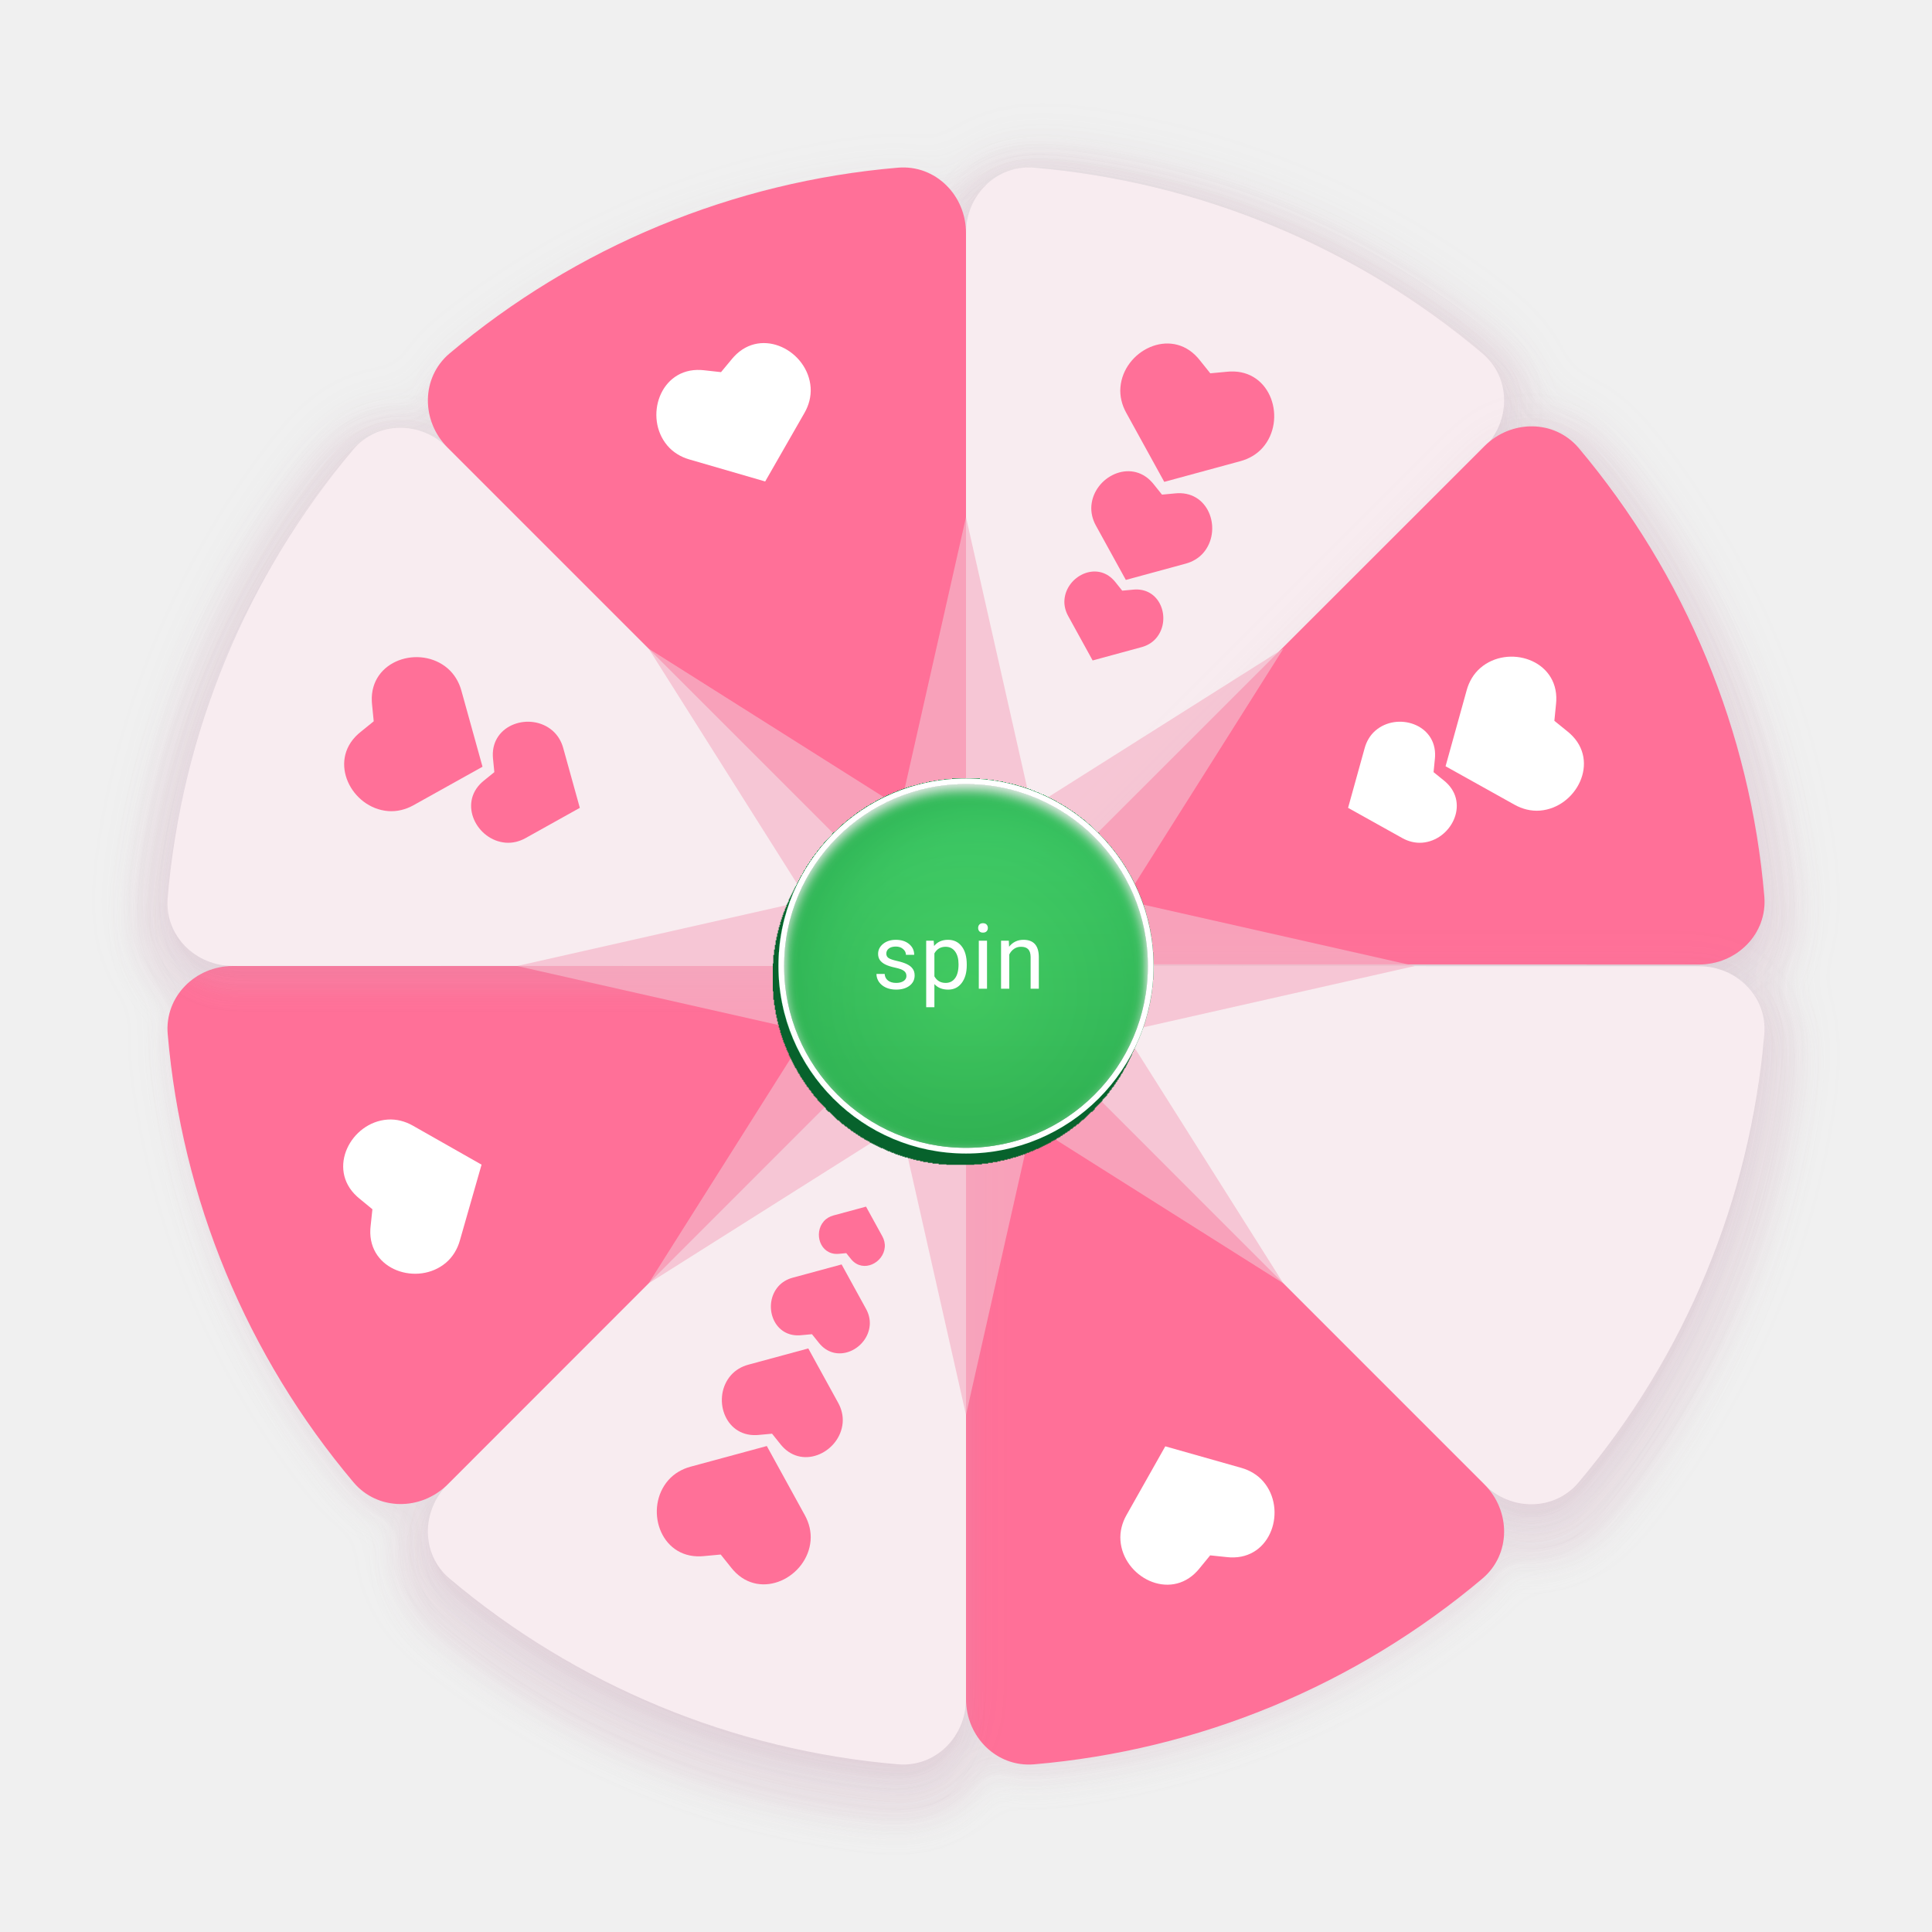
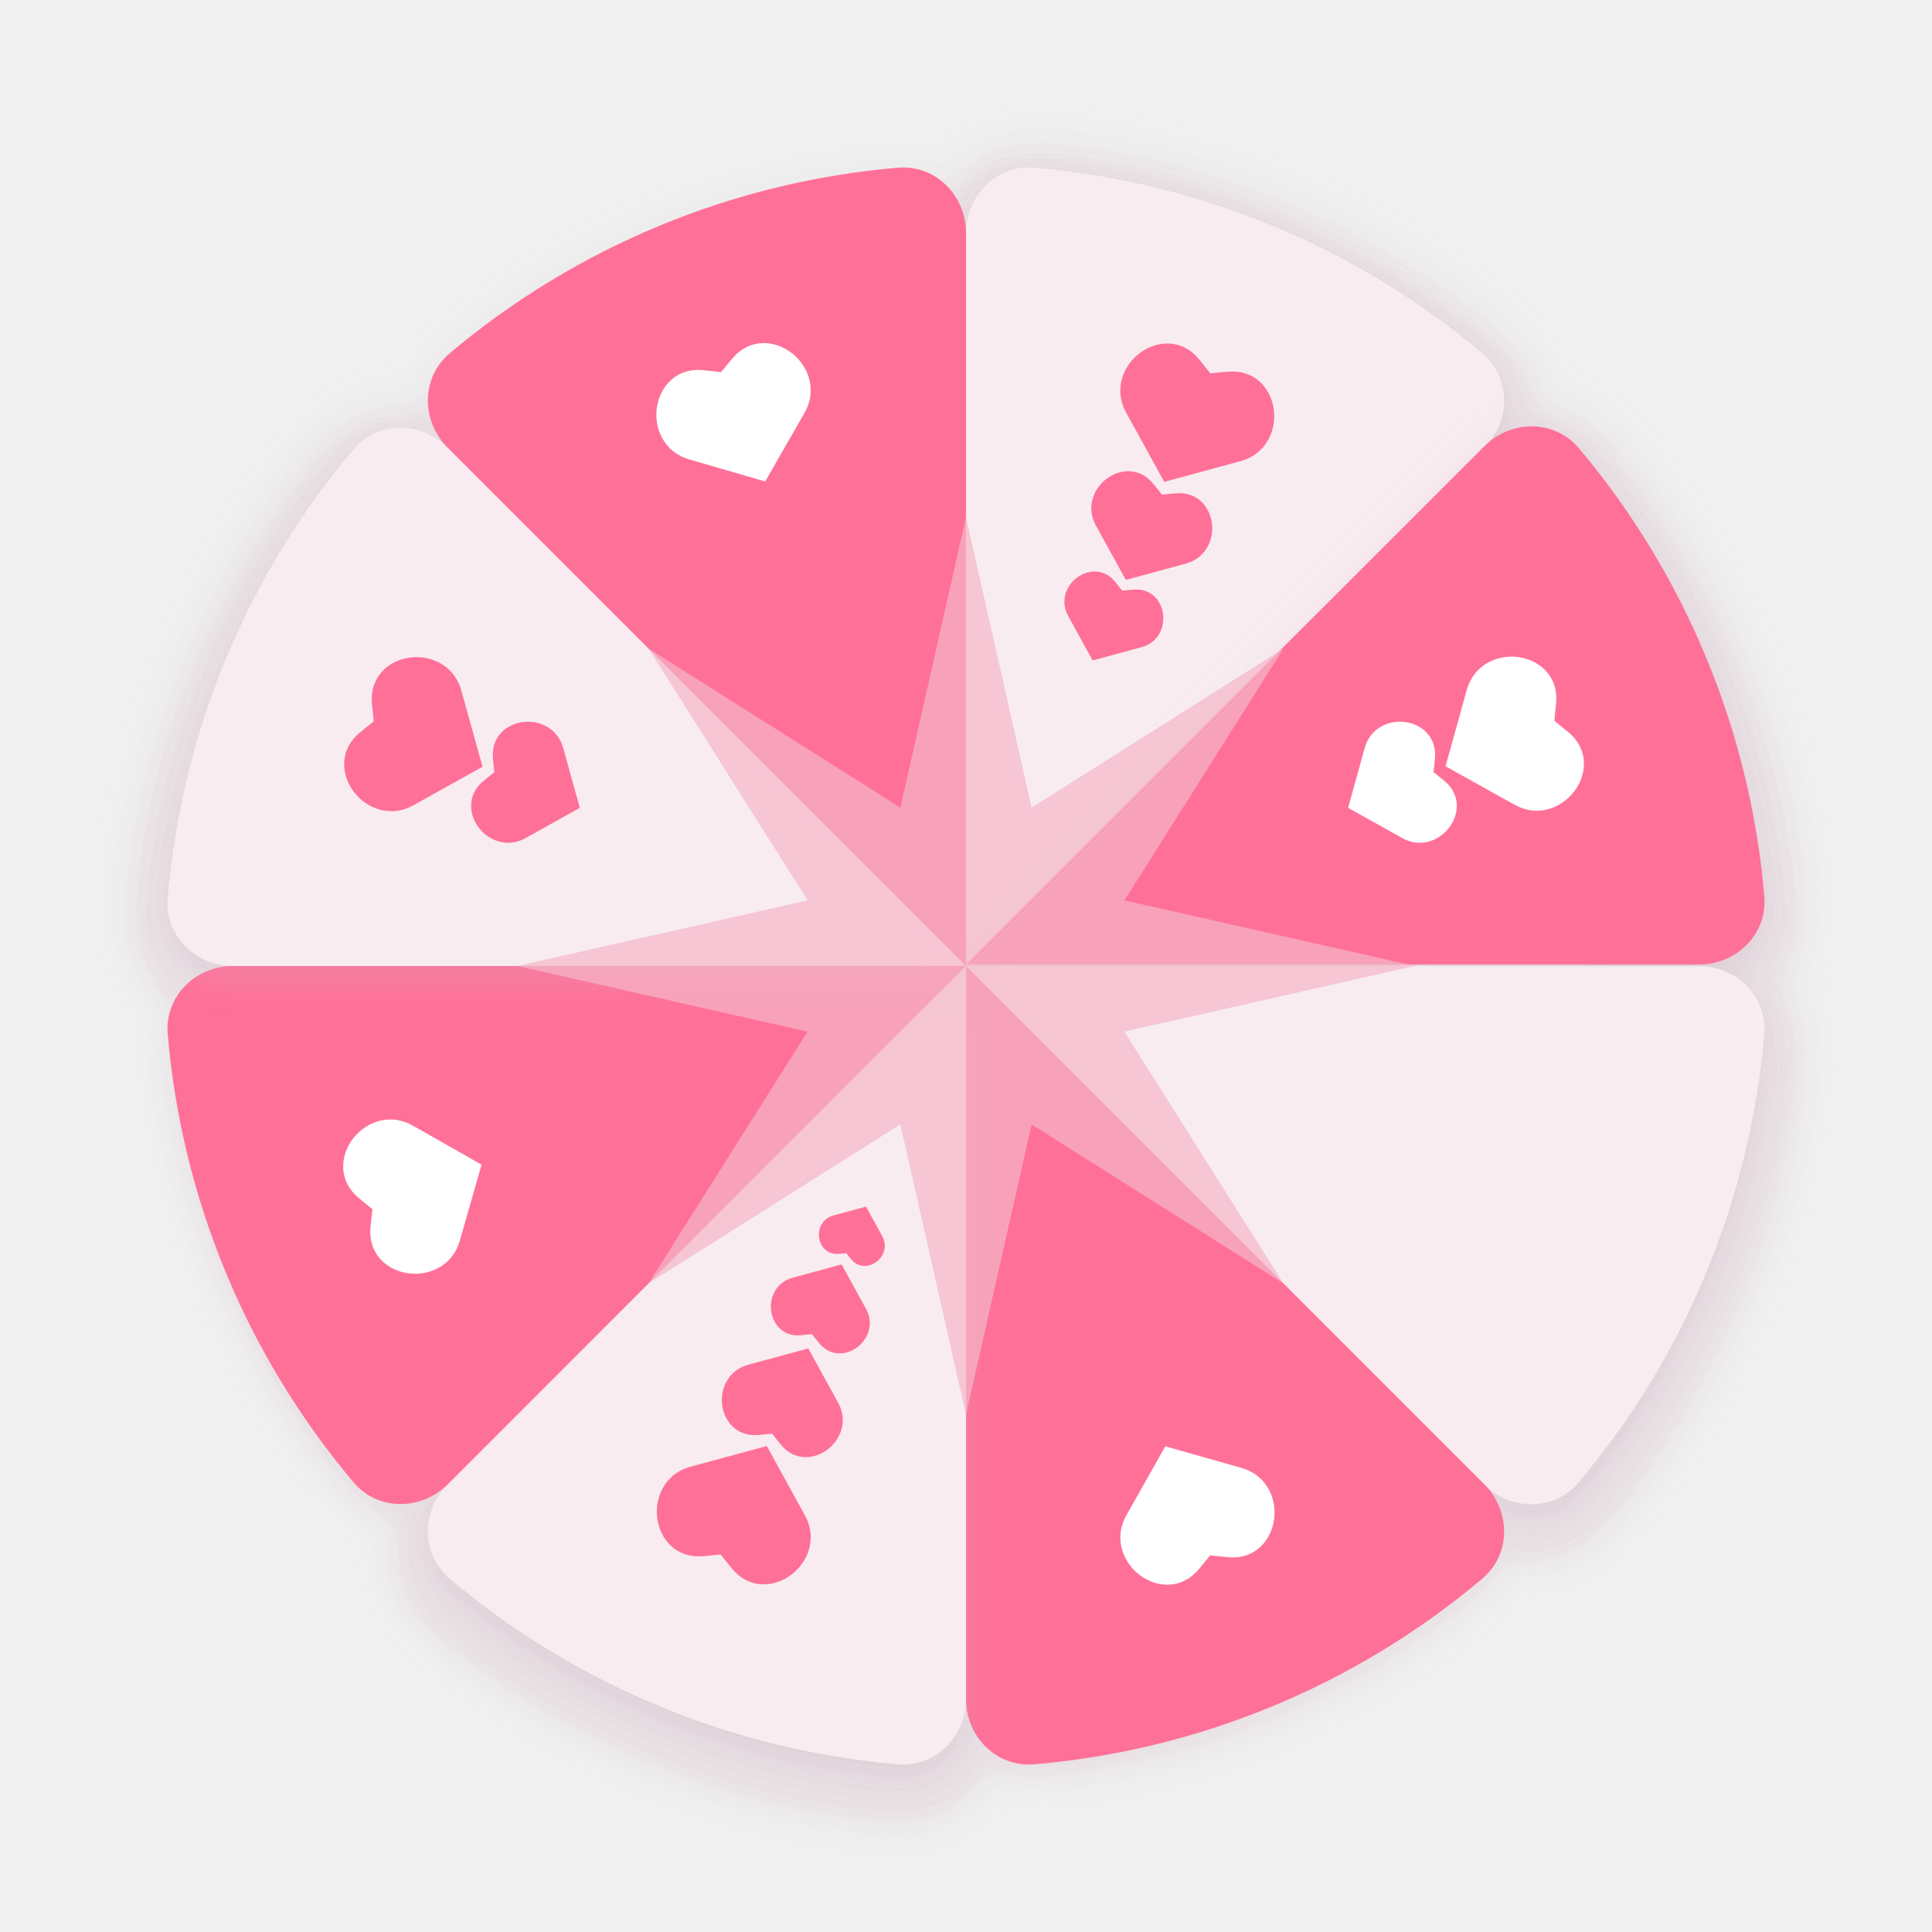
<svg xmlns="http://www.w3.org/2000/svg" width="340" height="340" viewBox="0 0 340 340" fill="none">
  <g filter="url(#filter0_ddd)">
    <g filter="url(#filter1_ddd)">
      <path d="M170 41C170 34.373 175.382 28.947 181.985 29.51C196.395 30.74 210.553 34.181 223.958 39.733C237.363 45.285 249.808 52.864 260.866 62.184C265.934 66.455 265.903 74.097 261.217 78.783L170 170L170 41Z" fill="#F8ECF0" />
    </g>
    <path fill-rule="evenodd" clip-rule="evenodd" d="M204.889 84.799L198.178 72.606C197.438 71.261 197.044 69.714 197.176 68.15C197.718 61.726 205.921 57.527 210.757 62.93C210.869 63.055 210.978 63.184 211.085 63.318L212.991 65.696L216.024 65.413C216.195 65.397 216.364 65.386 216.531 65.379C223.777 65.1 226.461 73.916 222.22 78.771C221.187 79.953 219.801 80.745 218.321 81.148L204.889 84.799Z" fill="#FF7098" />
    <path fill-rule="evenodd" clip-rule="evenodd" d="M192.286 116.228L187.971 108.389C187.496 107.525 187.242 106.53 187.327 105.525C187.676 101.396 192.949 98.696 196.058 102.169C196.13 102.25 196.2 102.333 196.269 102.419L197.494 103.947L199.444 103.765C199.554 103.755 199.662 103.748 199.77 103.743C204.428 103.564 206.153 109.231 203.427 112.352C202.763 113.112 201.872 113.622 200.92 113.881L192.286 116.228Z" fill="#FF7098" />
    <path fill-rule="evenodd" clip-rule="evenodd" d="M198.127 102.057L192.853 92.476C192.272 91.42 191.962 90.204 192.066 88.975C192.492 83.928 198.938 80.629 202.737 84.874C202.825 84.972 202.911 85.073 202.995 85.178L204.492 87.046L206.876 86.824C207.01 86.812 207.142 86.803 207.274 86.798C212.967 86.578 215.076 93.505 211.744 97.32C210.933 98.249 209.843 98.871 208.68 99.187L198.127 102.057Z" fill="#FF7098" />
    <g filter="url(#filter2_ddd)">
      <path d="M299 169.738C305.628 169.74 311.055 164.36 310.493 157.756C309.268 143.347 305.831 129.187 300.282 115.78C294.734 102.374 287.159 89.927 277.842 78.866C273.573 73.797 265.93 73.826 261.243 78.511L170 169.702L299 169.738Z" fill="#FF7098" />
    </g>
    <path fill-rule="evenodd" clip-rule="evenodd" d="M254.396 134.849L258.12 121.438C258.531 119.96 259.33 118.578 260.518 117.552C265.396 113.337 274.198 116.069 273.879 123.313C273.871 123.481 273.86 123.649 273.843 123.82L273.543 126.852L275.91 128.77C276.043 128.878 276.172 128.988 276.296 129.101C281.673 133.966 277.429 142.146 271.003 142.653C269.438 142.777 267.893 142.374 266.553 141.627L254.396 134.849Z" fill="white" />
    <path fill-rule="evenodd" clip-rule="evenodd" d="M237.24 142.167L240.166 131.63C240.489 130.469 241.117 129.383 242.05 128.576C245.883 125.265 252.798 127.411 252.548 133.103C252.542 133.235 252.533 133.367 252.519 133.501L252.284 135.884L254.144 137.391C254.248 137.475 254.349 137.562 254.447 137.65C258.672 141.473 255.337 147.9 250.288 148.299C249.059 148.396 247.845 148.08 246.792 147.493L237.24 142.167Z" fill="white" />
    <g filter="url(#filter3_ddd)">
      <path d="M299 170.036C305.627 170.038 311.051 175.422 310.486 182.025C309.253 196.434 305.808 210.592 300.252 223.995C294.695 237.398 287.113 249.841 277.79 260.896C273.518 265.963 265.876 265.93 261.191 261.242L170 170L299 170.036Z" fill="#F8ECF0" />
    </g>
    <path d="M170 299C170 305.627 175.382 311.053 181.986 310.49C196.395 309.26 210.554 305.819 223.958 300.267C237.363 294.715 249.808 287.136 260.866 277.816C265.934 273.545 265.903 265.903 261.217 261.217L170 170V299Z" fill="#FF7098" />
    <path fill-rule="evenodd" clip-rule="evenodd" d="M205.071 254.529L218.463 258.324C219.939 258.742 221.317 259.549 222.337 260.742C226.526 265.642 223.748 274.429 216.506 274.072C216.338 274.064 216.17 274.051 215.999 274.033L212.969 273.718L211.038 276.075C210.93 276.208 210.819 276.336 210.706 276.46C205.813 281.811 197.655 277.525 197.181 271.096C197.065 269.53 197.476 267.987 198.23 266.651L205.071 254.529Z" fill="white" />
    <g filter="url(#filter4_ddd)">
      <path d="M170 299C170 305.627 164.618 311.053 158.014 310.49C143.605 309.26 129.446 305.819 116.042 300.267C102.637 294.715 90.192 287.136 79.134 277.816C74.066 273.545 74.097 265.903 78.783 261.217L170 170V299Z" fill="#F8ECF0" />
    </g>
    <path fill-rule="evenodd" clip-rule="evenodd" d="M134.946 254.475L141.65 266.673C142.389 268.017 142.782 269.565 142.649 271.129C142.103 277.552 133.896 281.746 129.064 276.339C128.952 276.214 128.843 276.085 128.736 275.952L126.832 273.573L123.798 273.854C123.628 273.87 123.459 273.88 123.292 273.887C116.046 274.162 113.368 265.344 117.612 260.492C118.645 259.31 120.032 258.519 121.513 258.117L134.946 254.475Z" fill="#FF7098" />
    <path fill-rule="evenodd" clip-rule="evenodd" d="M148.109 222.519L152.418 230.361C152.893 231.226 153.146 232.22 153.06 233.226C152.709 237.355 147.433 240.051 144.327 236.575C144.255 236.495 144.185 236.412 144.116 236.326L142.892 234.797L140.942 234.977C140.832 234.988 140.724 234.995 140.616 234.999C135.958 235.175 134.236 229.507 136.965 226.387C137.629 225.628 138.521 225.119 139.473 224.861L148.109 222.519Z" fill="#FF7098" />
    <path fill-rule="evenodd" clip-rule="evenodd" d="M142.244 237.302L147.511 246.886C148.091 247.942 148.4 249.158 148.296 250.387C147.866 255.434 141.418 258.729 137.622 254.481C137.534 254.383 137.448 254.281 137.364 254.176L135.868 252.307L133.484 252.528C133.35 252.54 133.218 252.549 133.086 252.554C127.393 252.77 125.289 245.841 128.624 242.029C129.436 241.101 130.525 240.479 131.689 240.163L142.244 237.302Z" fill="#FF7098" />
    <path fill-rule="evenodd" clip-rule="evenodd" d="M152.406 212.346L155.279 217.574C155.595 218.15 155.764 218.814 155.707 219.484C155.472 222.237 151.955 224.034 149.885 221.717C149.837 221.663 149.79 221.608 149.744 221.551L148.928 220.531L147.628 220.652C147.555 220.658 147.482 220.663 147.411 220.666C144.305 220.783 143.158 217.004 144.977 214.925C145.419 214.418 146.014 214.079 146.648 213.907L152.406 212.346Z" fill="#FF7098" />
    <path d="M41 169.997C34.373 169.998 28.948 175.382 29.514 181.985C30.747 196.394 34.192 210.552 39.748 223.955C45.304 237.358 52.886 249.801 62.209 260.857C66.482 265.923 74.124 265.89 78.809 261.203L170 169.96L41 169.997Z" fill="#FF7098" />
    <path fill-rule="evenodd" clip-rule="evenodd" d="M84.746 204.96L80.918 218.342C80.496 219.817 79.686 221.193 78.49 222.21C73.579 226.386 64.799 223.586 65.174 216.345C65.183 216.177 65.196 216.009 65.215 215.839L65.538 212.809L63.185 210.872C63.053 210.763 62.925 210.652 62.802 210.539C57.463 205.632 61.77 197.485 68.2 197.027C69.766 196.916 71.308 197.331 72.642 198.088L84.746 204.96Z" fill="white" />
    <g filter="url(#filter5_ddd)">
      <path d="M41 169.997C34.373 169.998 28.946 164.618 29.507 158.014C30.732 143.605 34.169 129.445 39.718 116.039C45.267 102.632 52.842 90.185 62.158 79.124C66.428 74.055 74.07 74.084 78.757 78.769L170 169.96L41 169.997Z" fill="#F8ECF0" />
    </g>
    <path fill-rule="evenodd" clip-rule="evenodd" d="M84.915 134.934L72.758 141.712C71.418 142.459 69.873 142.862 68.308 142.738C61.882 142.231 57.638 134.051 63.015 129.185C63.139 129.073 63.267 128.963 63.401 128.855L65.768 126.937L65.468 123.905C65.451 123.734 65.439 123.566 65.432 123.398C65.113 116.154 73.914 113.422 78.792 117.636C79.98 118.663 80.78 120.045 81.191 121.523L84.915 134.934Z" fill="#FF7098" />
    <path fill-rule="evenodd" clip-rule="evenodd" d="M102.04 142.168L92.488 147.493C91.435 148.08 90.221 148.396 88.991 148.299C83.942 147.9 80.608 141.473 84.832 137.65C84.93 137.562 85.031 137.475 85.136 137.391L86.996 135.884L86.76 133.501C86.747 133.367 86.738 133.235 86.732 133.103C86.481 127.411 93.397 125.265 97.229 128.576C98.163 129.383 98.791 130.469 99.114 131.63L102.04 142.168Z" fill="#FF7098" />
    <path d="M170 41C170 34.373 164.618 28.947 158.014 29.51C143.605 30.74 129.446 34.181 116.042 39.733C102.637 45.285 90.192 52.864 79.134 62.184C74.066 66.455 74.097 74.097 78.783 78.783L170 170V41Z" fill="#FF7098" />
    <path fill-rule="evenodd" clip-rule="evenodd" d="M134.661 84.73L121.294 80.849C119.821 80.421 118.448 79.605 117.436 78.405C113.279 73.478 116.114 64.71 123.353 65.113C123.521 65.123 123.689 65.136 123.859 65.155L126.888 65.49L128.834 63.145C128.943 63.014 129.055 62.887 129.168 62.764C134.096 57.444 142.226 61.783 142.659 68.215C142.764 69.781 142.343 71.321 141.581 72.653L134.661 84.73Z" fill="white" />
    <path opacity="0.7" d="M170 91L181.548 142.122L225.861 114.139L197.878 158.452L249 170L197.878 181.548L225.861 225.861L181.548 197.878L170 249L158.452 197.878L114.139 225.861L142.122 181.548L91 170L142.122 158.452L114.139 114.139L158.452 142.122L170 91Z" fill="#F5B7C9" />
-     <g filter="url(#filter6_d)">
-       <g filter="url(#filter7_i)">
-         <circle cx="170" cy="170" r="33" fill="url(#paint0_linear)" />
-       </g>
-       <circle cx="170" cy="170" r="32.5" stroke="white" />
-       <g filter="url(#filter8_i)">
-         <circle cx="170" cy="170" r="32" fill="url(#paint1_radial)" fill-opacity="0.71" />
-       </g>
-       <path d="M159.516 171.758C159.516 171.367 159.367 171.065 159.07 170.852C158.779 170.633 158.266 170.445 157.531 170.289C156.802 170.133 156.221 169.945 155.789 169.727C155.362 169.508 155.044 169.247 154.836 168.945C154.633 168.643 154.531 168.284 154.531 167.867C154.531 167.174 154.823 166.589 155.406 166.109C155.995 165.63 156.745 165.391 157.656 165.391C158.615 165.391 159.391 165.638 159.984 166.133C160.583 166.628 160.883 167.26 160.883 168.031H159.43C159.43 167.635 159.26 167.294 158.922 167.008C158.589 166.721 158.167 166.578 157.656 166.578C157.13 166.578 156.719 166.693 156.422 166.922C156.125 167.151 155.977 167.451 155.977 167.82C155.977 168.169 156.115 168.432 156.391 168.609C156.667 168.786 157.164 168.956 157.883 169.117C158.607 169.279 159.193 169.471 159.641 169.695C160.089 169.919 160.419 170.19 160.633 170.508C160.852 170.82 160.961 171.203 160.961 171.656C160.961 172.411 160.659 173.018 160.055 173.477C159.451 173.93 158.667 174.156 157.703 174.156C157.026 174.156 156.427 174.036 155.906 173.797C155.385 173.557 154.977 173.224 154.68 172.797C154.388 172.365 154.242 171.898 154.242 171.398H155.688C155.714 171.883 155.906 172.268 156.266 172.555C156.63 172.836 157.109 172.977 157.703 172.977C158.25 172.977 158.688 172.867 159.016 172.648C159.349 172.424 159.516 172.128 159.516 171.758ZM170.134 169.867C170.134 171.154 169.84 172.19 169.252 172.977C168.663 173.763 167.866 174.156 166.861 174.156C165.835 174.156 165.028 173.831 164.439 173.18V177.25H162.994V165.547H164.314L164.384 166.484C164.973 165.755 165.791 165.391 166.837 165.391C167.853 165.391 168.655 165.773 169.244 166.539C169.837 167.305 170.134 168.37 170.134 169.734V169.867ZM168.689 169.703C168.689 168.75 168.486 167.997 168.08 167.445C167.673 166.893 167.116 166.617 166.408 166.617C165.533 166.617 164.877 167.005 164.439 167.781V171.82C164.871 172.591 165.533 172.977 166.423 172.977C167.116 172.977 167.666 172.703 168.072 172.156C168.483 171.604 168.689 170.786 168.689 169.703ZM173.698 174H172.253V165.547H173.698V174ZM172.136 163.305C172.136 163.07 172.206 162.872 172.347 162.711C172.493 162.549 172.706 162.469 172.987 162.469C173.269 162.469 173.482 162.549 173.628 162.711C173.774 162.872 173.847 163.07 173.847 163.305C173.847 163.539 173.774 163.734 173.628 163.891C173.482 164.047 173.269 164.125 172.987 164.125C172.706 164.125 172.493 164.047 172.347 163.891C172.206 163.734 172.136 163.539 172.136 163.305ZM177.536 165.547L177.583 166.609C178.229 165.797 179.072 165.391 180.114 165.391C181.901 165.391 182.802 166.398 182.817 168.414V174H181.372V168.406C181.367 167.797 181.226 167.346 180.95 167.055C180.679 166.763 180.255 166.617 179.677 166.617C179.208 166.617 178.796 166.742 178.442 166.992C178.088 167.242 177.812 167.57 177.614 167.977V174H176.169V165.547H177.536Z" fill="white" />
-     </g>
  </g>
  <defs>
    <filter id="filter0_ddd" x="-8" y="-7" width="356" height="356" filterUnits="userSpaceOnUse" color-interpolation-filters="sRGB">
      <feFlood flood-opacity="0" result="BackgroundImageFix" />
      <feColorMatrix in="SourceAlpha" type="matrix" values="0 0 0 0 0 0 0 0 0 0 0 0 0 0 0 0 0 0 127 0" />
      <feOffset dy="1" />
      <feGaussianBlur stdDeviation="4" />
      <feColorMatrix type="matrix" values="0 0 0 0 0.639 0 0 0 0 0.639 0 0 0 0 0.639 0 0 0 0.08 0" />
      <feBlend mode="normal" in2="BackgroundImageFix" result="effect1_dropShadow" />
      <feColorMatrix in="SourceAlpha" type="matrix" values="0 0 0 0 0 0 0 0 0 0 0 0 0 0 0 0 0 0 127 0" />
      <feOffset dy="4" />
      <feGaussianBlur stdDeviation="2" />
      <feColorMatrix type="matrix" values="0 0 0 0 0.821 0 0 0 0 0.821 0 0 0 0 0.821 0 0 0 0.12 0" />
      <feBlend mode="normal" in2="effect1_dropShadow" result="effect2_dropShadow" />
      <feColorMatrix in="SourceAlpha" type="matrix" values="0 0 0 0 0 0 0 0 0 0 0 0 0 0 0 0 0 0 127 0" />
      <feOffset dy="2" />
      <feGaussianBlur stdDeviation="2" />
      <feColorMatrix type="matrix" values="0 0 0 0 0.937 0 0 0 0 0.345 0 0 0 0 0.627 0 0 0 0.06 0" />
      <feBlend mode="normal" in2="effect2_dropShadow" result="effect3_dropShadow" />
      <feBlend mode="normal" in="SourceGraphic" in2="effect3_dropShadow" result="shape" />
    </filter>
    <filter id="filter1_ddd" x="162" y="22.47" width="110.7" height="156.53" filterUnits="userSpaceOnUse" color-interpolation-filters="sRGB">
      <feFlood flood-opacity="0" result="BackgroundImageFix" />
      <feColorMatrix in="SourceAlpha" type="matrix" values="0 0 0 0 0 0 0 0 0 0 0 0 0 0 0 0 0 0 127 0" />
      <feOffset dy="1" />
      <feGaussianBlur stdDeviation="4" />
      <feColorMatrix type="matrix" values="0 0 0 0 0.639 0 0 0 0 0.639 0 0 0 0 0.639 0 0 0 0.08 0" />
      <feBlend mode="normal" in2="BackgroundImageFix" result="effect1_dropShadow" />
      <feColorMatrix in="SourceAlpha" type="matrix" values="0 0 0 0 0 0 0 0 0 0 0 0 0 0 0 0 0 0 127 0" />
      <feOffset dy="4" />
      <feGaussianBlur stdDeviation="2" />
      <feColorMatrix type="matrix" values="0 0 0 0 0.821 0 0 0 0 0.821 0 0 0 0 0.821 0 0 0 0.12 0" />
      <feBlend mode="normal" in2="effect1_dropShadow" result="effect2_dropShadow" />
      <feColorMatrix in="SourceAlpha" type="matrix" values="0 0 0 0 0 0 0 0 0 0 0 0 0 0 0 0 0 0 127 0" />
      <feOffset dy="2" />
      <feGaussianBlur stdDeviation="2" />
      <feColorMatrix type="matrix" values="0 0 0 0 0.937 0 0 0 0 0.345 0 0 0 0 0.627 0 0 0 0.06 0" />
      <feBlend mode="normal" in2="effect2_dropShadow" result="effect3_dropShadow" />
      <feBlend mode="normal" in="SourceGraphic" in2="effect3_dropShadow" result="shape" />
    </filter>
    <filter id="filter2_ddd" x="162" y="68.03" width="156.533" height="110.708" filterUnits="userSpaceOnUse" color-interpolation-filters="sRGB">
      <feFlood flood-opacity="0" result="BackgroundImageFix" />
      <feColorMatrix in="SourceAlpha" type="matrix" values="0 0 0 0 0 0 0 0 0 0 0 0 0 0 0 0 0 0 127 0" />
      <feOffset dy="1" />
      <feGaussianBlur stdDeviation="4" />
      <feColorMatrix type="matrix" values="0 0 0 0 0.639 0 0 0 0 0.639 0 0 0 0 0.639 0 0 0 0.08 0" />
      <feBlend mode="normal" in2="BackgroundImageFix" result="effect1_dropShadow" />
      <feColorMatrix in="SourceAlpha" type="matrix" values="0 0 0 0 0 0 0 0 0 0 0 0 0 0 0 0 0 0 127 0" />
      <feOffset dy="4" />
      <feGaussianBlur stdDeviation="2" />
      <feColorMatrix type="matrix" values="0 0 0 0 0.821 0 0 0 0 0.821 0 0 0 0 0.821 0 0 0 0.12 0" />
      <feBlend mode="normal" in2="effect1_dropShadow" result="effect2_dropShadow" />
      <feColorMatrix in="SourceAlpha" type="matrix" values="0 0 0 0 0 0 0 0 0 0 0 0 0 0 0 0 0 0 127 0" />
      <feOffset dy="2" />
      <feGaussianBlur stdDeviation="2" />
      <feColorMatrix type="matrix" values="0 0 0 0 0.937 0 0 0 0 0.345 0 0 0 0 0.627 0 0 0 0.06 0" />
      <feBlend mode="normal" in2="effect2_dropShadow" result="effect3_dropShadow" />
      <feBlend mode="normal" in="SourceGraphic" in2="effect3_dropShadow" result="shape" />
    </filter>
    <filter id="filter3_ddd" x="162" y="163" width="156.527" height="110.728" filterUnits="userSpaceOnUse" color-interpolation-filters="sRGB">
      <feFlood flood-opacity="0" result="BackgroundImageFix" />
      <feColorMatrix in="SourceAlpha" type="matrix" values="0 0 0 0 0 0 0 0 0 0 0 0 0 0 0 0 0 0 127 0" />
      <feOffset dy="1" />
      <feGaussianBlur stdDeviation="4" />
      <feColorMatrix type="matrix" values="0 0 0 0 0.639 0 0 0 0 0.639 0 0 0 0 0.639 0 0 0 0.08 0" />
      <feBlend mode="normal" in2="BackgroundImageFix" result="effect1_dropShadow" />
      <feColorMatrix in="SourceAlpha" type="matrix" values="0 0 0 0 0 0 0 0 0 0 0 0 0 0 0 0 0 0 127 0" />
      <feOffset dy="4" />
      <feGaussianBlur stdDeviation="2" />
      <feColorMatrix type="matrix" values="0 0 0 0 0.821 0 0 0 0 0.821 0 0 0 0 0.821 0 0 0 0.12 0" />
      <feBlend mode="normal" in2="effect1_dropShadow" result="effect2_dropShadow" />
      <feColorMatrix in="SourceAlpha" type="matrix" values="0 0 0 0 0 0 0 0 0 0 0 0 0 0 0 0 0 0 127 0" />
      <feOffset dy="2" />
      <feGaussianBlur stdDeviation="2" />
      <feColorMatrix type="matrix" values="0 0 0 0 0.937 0 0 0 0 0.345 0 0 0 0 0.627 0 0 0 0.06 0" />
      <feBlend mode="normal" in2="effect2_dropShadow" result="effect3_dropShadow" />
      <feBlend mode="normal" in="SourceGraphic" in2="effect3_dropShadow" result="shape" />
    </filter>
    <filter id="filter4_ddd" x="67.3" y="163" width="110.7" height="156.53" filterUnits="userSpaceOnUse" color-interpolation-filters="sRGB">
      <feFlood flood-opacity="0" result="BackgroundImageFix" />
      <feColorMatrix in="SourceAlpha" type="matrix" values="0 0 0 0 0 0 0 0 0 0 0 0 0 0 0 0 0 0 127 0" />
      <feOffset dy="1" />
      <feGaussianBlur stdDeviation="4" />
      <feColorMatrix type="matrix" values="0 0 0 0 0.639 0 0 0 0 0.639 0 0 0 0 0.639 0 0 0 0.08 0" />
      <feBlend mode="normal" in2="BackgroundImageFix" result="effect1_dropShadow" />
      <feColorMatrix in="SourceAlpha" type="matrix" values="0 0 0 0 0 0 0 0 0 0 0 0 0 0 0 0 0 0 127 0" />
      <feOffset dy="4" />
      <feGaussianBlur stdDeviation="2" />
      <feColorMatrix type="matrix" values="0 0 0 0 0.821 0 0 0 0 0.821 0 0 0 0 0.821 0 0 0 0.12 0" />
      <feBlend mode="normal" in2="effect1_dropShadow" result="effect2_dropShadow" />
      <feColorMatrix in="SourceAlpha" type="matrix" values="0 0 0 0 0 0 0 0 0 0 0 0 0 0 0 0 0 0 127 0" />
      <feOffset dy="2" />
      <feGaussianBlur stdDeviation="2" />
      <feColorMatrix type="matrix" values="0 0 0 0 0.937 0 0 0 0 0.345 0 0 0 0 0.627 0 0 0 0.06 0" />
      <feBlend mode="normal" in2="effect2_dropShadow" result="effect3_dropShadow" />
      <feBlend mode="normal" in="SourceGraphic" in2="effect3_dropShadow" result="shape" />
    </filter>
    <filter id="filter5_ddd" x="21.467" y="68.288" width="156.533" height="110.708" filterUnits="userSpaceOnUse" color-interpolation-filters="sRGB">
      <feFlood flood-opacity="0" result="BackgroundImageFix" />
      <feColorMatrix in="SourceAlpha" type="matrix" values="0 0 0 0 0 0 0 0 0 0 0 0 0 0 0 0 0 0 127 0" />
      <feOffset dy="1" />
      <feGaussianBlur stdDeviation="4" />
      <feColorMatrix type="matrix" values="0 0 0 0 0.639 0 0 0 0 0.639 0 0 0 0 0.639 0 0 0 0.08 0" />
      <feBlend mode="normal" in2="BackgroundImageFix" result="effect1_dropShadow" />
      <feColorMatrix in="SourceAlpha" type="matrix" values="0 0 0 0 0 0 0 0 0 0 0 0 0 0 0 0 0 0 127 0" />
      <feOffset dy="4" />
      <feGaussianBlur stdDeviation="2" />
      <feColorMatrix type="matrix" values="0 0 0 0 0.821 0 0 0 0 0.821 0 0 0 0 0.821 0 0 0 0.12 0" />
      <feBlend mode="normal" in2="effect1_dropShadow" result="effect2_dropShadow" />
      <feColorMatrix in="SourceAlpha" type="matrix" values="0 0 0 0 0 0 0 0 0 0 0 0 0 0 0 0 0 0 127 0" />
      <feOffset dy="2" />
      <feGaussianBlur stdDeviation="2" />
      <feColorMatrix type="matrix" values="0 0 0 0 0.937 0 0 0 0 0.345 0 0 0 0 0.627 0 0 0 0.06 0" />
      <feBlend mode="normal" in2="effect2_dropShadow" result="effect3_dropShadow" />
      <feBlend mode="normal" in="SourceGraphic" in2="effect3_dropShadow" result="shape" />
    </filter>
-     <filter id="filter6_d" x="136" y="137" width="67" height="68" filterUnits="userSpaceOnUse" color-interpolation-filters="sRGB">
-       <feFlood flood-opacity="0" result="BackgroundImageFix" />
-       <feColorMatrix in="SourceAlpha" type="matrix" values="0 0 0 0 0 0 0 0 0 0 0 0 0 0 0 0 0 0 127 0" />
-       <feOffset dx="-1" dy="2" />
-       <feColorMatrix type="matrix" values="0 0 0 0 0.029 0 0 0 0 0.383 0 0 0 0 0.171 0 0 0 1 0" />
-       <feBlend mode="normal" in2="BackgroundImageFix" result="effect1_dropShadow" />
-       <feBlend mode="normal" in="SourceGraphic" in2="effect1_dropShadow" result="shape" />
-     </filter>
-     <filter id="filter7_i" x="137" y="137" width="70" height="70" filterUnits="userSpaceOnUse" color-interpolation-filters="sRGB">
-       <feFlood flood-opacity="0" result="BackgroundImageFix" />
-       <feBlend mode="normal" in="SourceGraphic" in2="BackgroundImageFix" result="shape" />
-       <feColorMatrix in="SourceAlpha" type="matrix" values="0 0 0 0 0 0 0 0 0 0 0 0 0 0 0 0 0 0 127 0" result="hardAlpha" />
-       <feOffset dx="4" dy="4" />
-       <feGaussianBlur stdDeviation="4.5" />
-       <feComposite in2="hardAlpha" operator="arithmetic" k2="-1" k3="1" />
-       <feColorMatrix type="matrix" values="0 0 0 0 0.093 0 0 0 0 0.558 0 0 0 0 0.279 0 0 0 1 0" />
-       <feBlend mode="normal" in2="shape" result="effect1_innerShadow" />
-     </filter>
-     <filter id="filter8_i" x="138" y="138" width="64" height="65" filterUnits="userSpaceOnUse" color-interpolation-filters="sRGB">
-       <feFlood flood-opacity="0" result="BackgroundImageFix" />
-       <feBlend mode="normal" in="SourceGraphic" in2="BackgroundImageFix" result="shape" />
-       <feColorMatrix in="SourceAlpha" type="matrix" values="0 0 0 0 0 0 0 0 0 0 0 0 0 0 0 0 0 0 127 0" result="hardAlpha" />
-       <feOffset dy="1" />
-       <feGaussianBlur stdDeviation="1" />
-       <feComposite in2="hardAlpha" operator="arithmetic" k2="-1" k3="1" />
-       <feColorMatrix type="matrix" values="0 0 0 0 0.921 0 0 0 0 0.921 0 0 0 0 0.921 0 0 0 1 0" />
-       <feBlend mode="normal" in2="shape" result="effect1_innerShadow" />
-     </filter>
-     <linearGradient id="paint0_linear" x1="170" y1="137" x2="170" y2="203" gradientUnits="userSpaceOnUse">
-       <stop stop-color="#47D580" />
-       <stop offset="1" stop-color="#107839" />
-     </linearGradient>
-     <radialGradient id="paint1_radial" cx="0" cy="0" r="1" gradientUnits="userSpaceOnUse" gradientTransform="translate(169.985 174.529) rotate(92.234) scale(99.8379 98.9884)">
-       <stop stop-color="#4CD964" />
-       <stop offset="1" stop-color="#0F9544" />
-     </radialGradient>
  </defs>
</svg>
